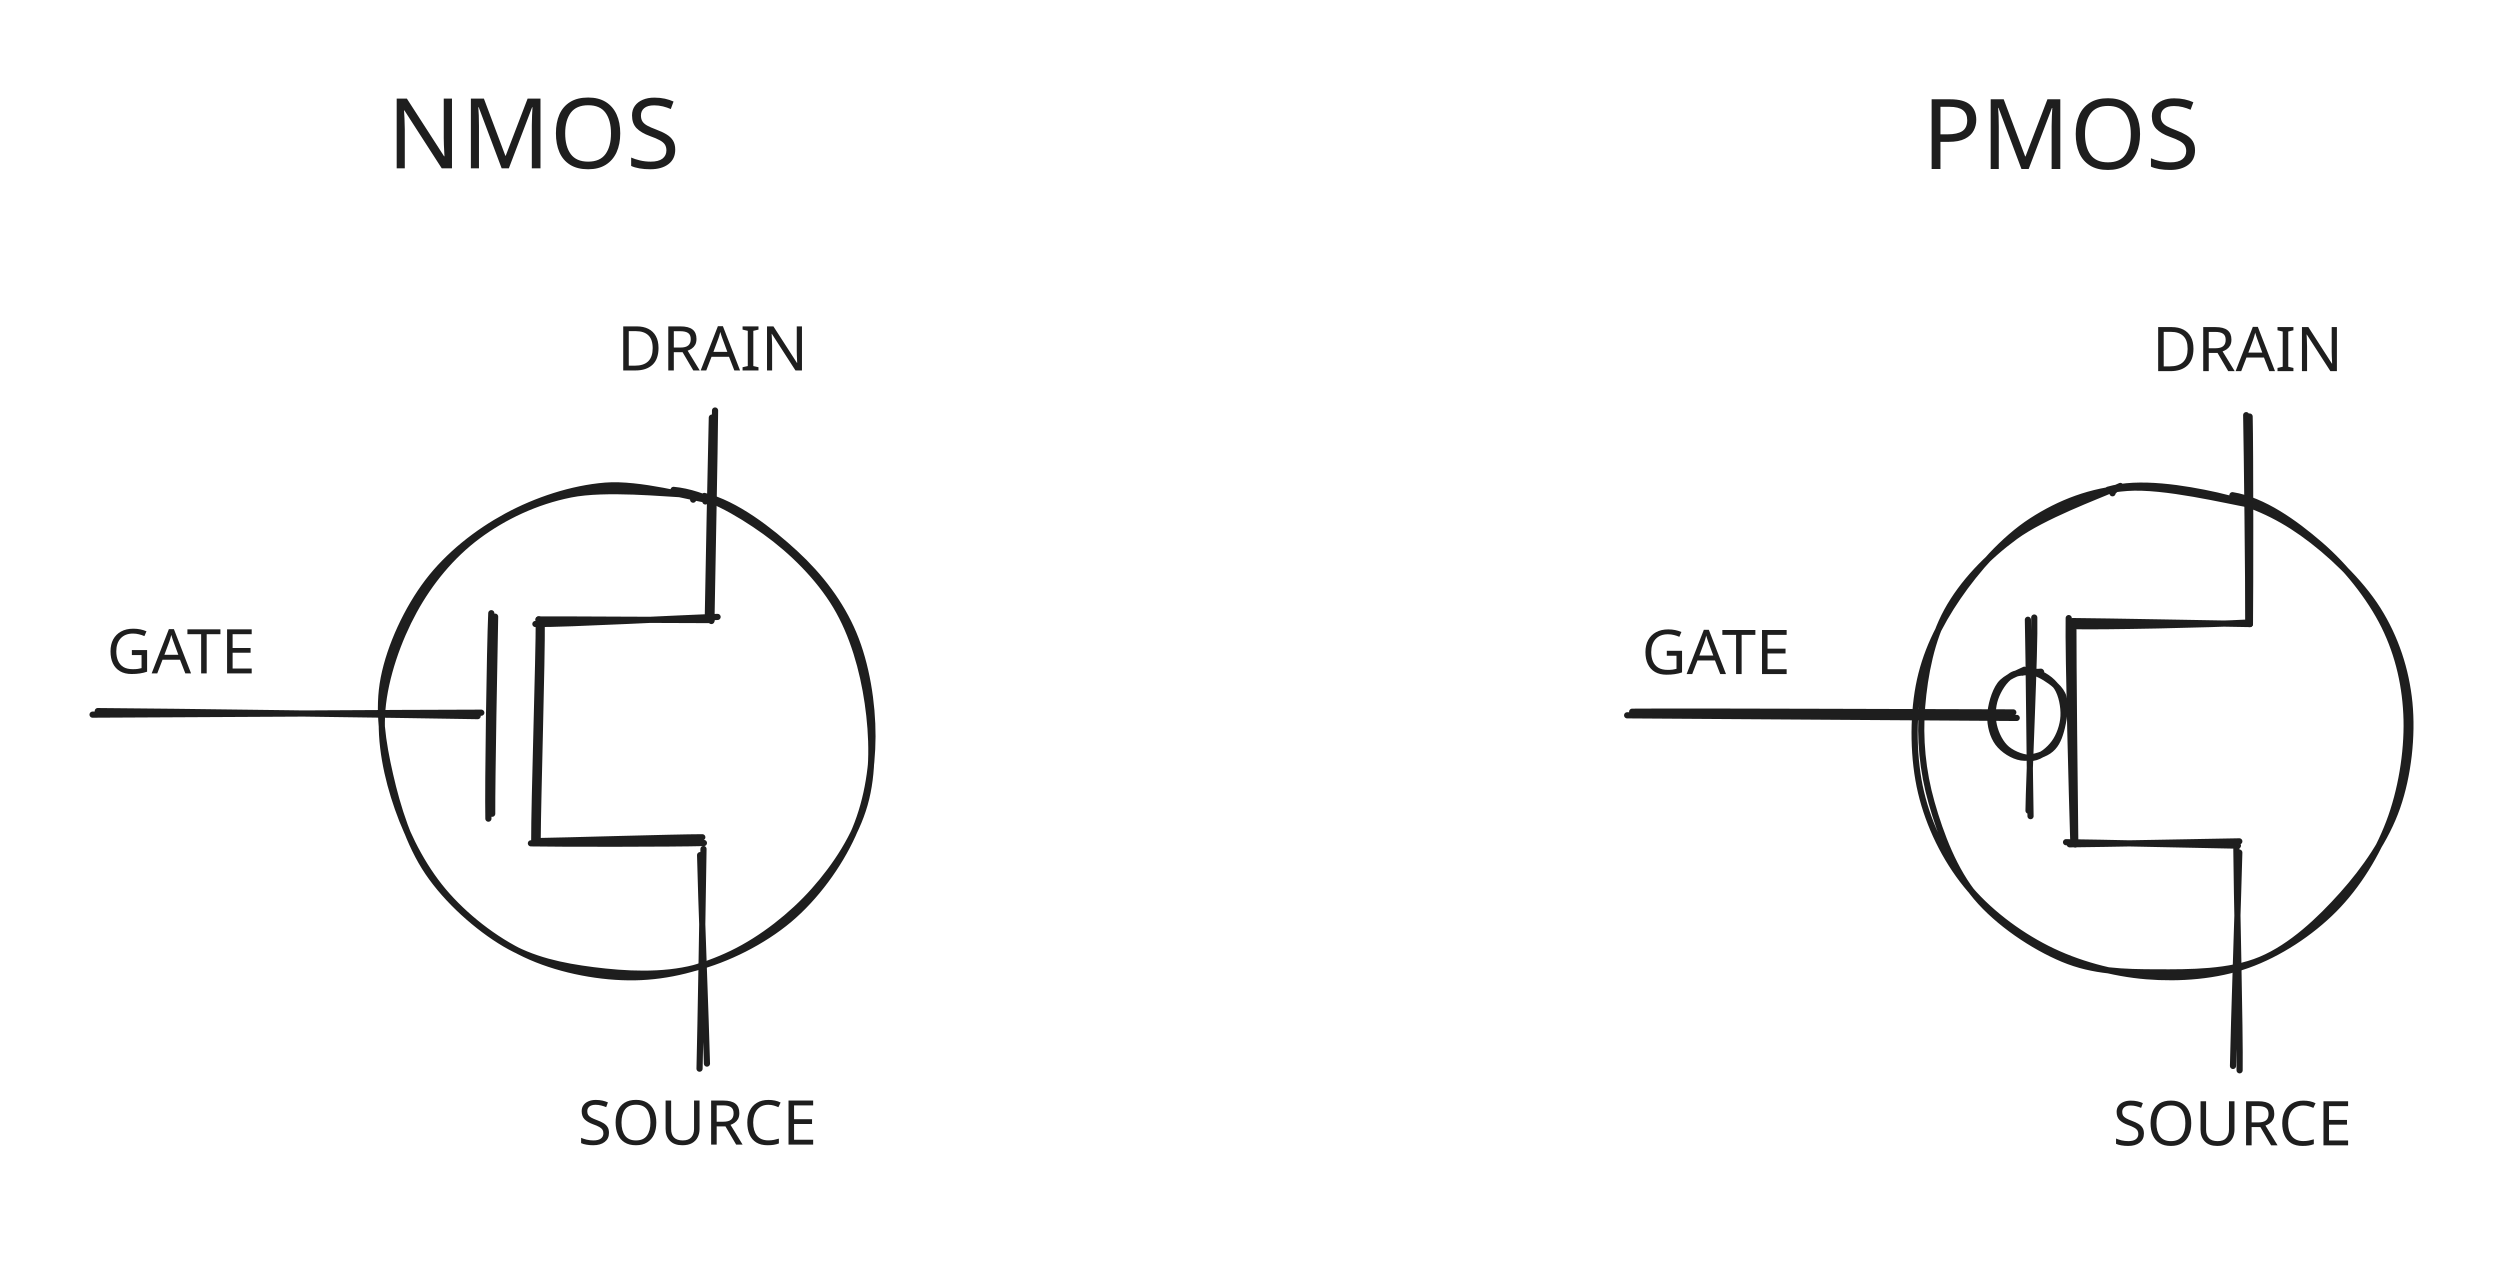
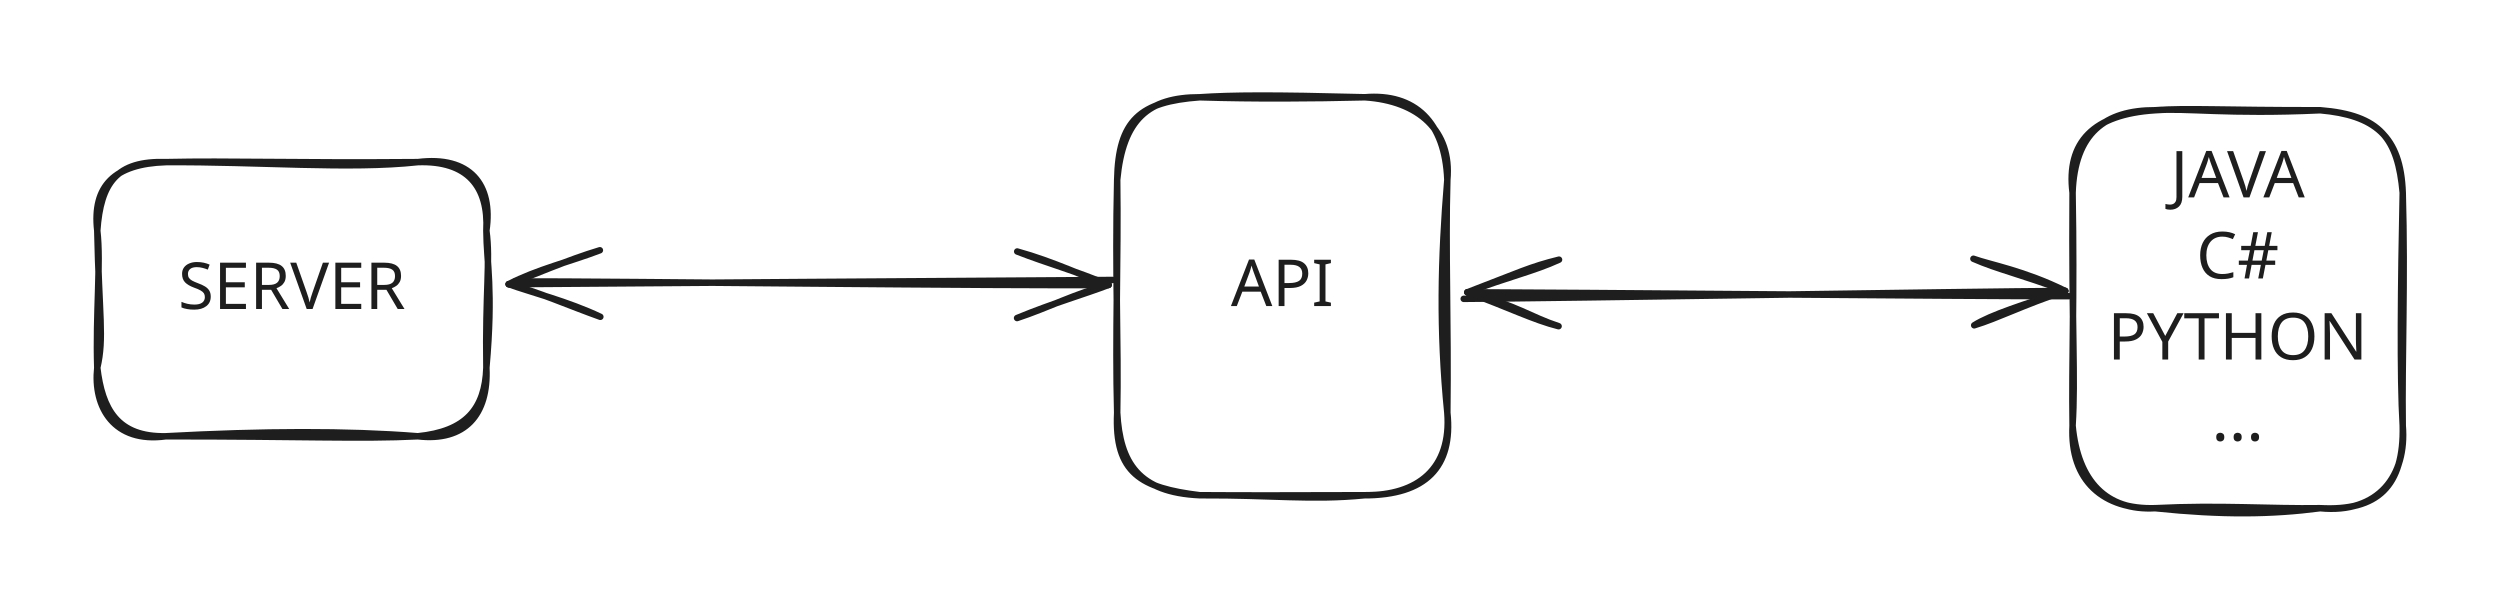
- <svg xmlns="http://www.w3.org/2000/svg" version="1.1" viewBox="0 0 810.261 410.682" width="810.261" height="410.682">
+ <svg xmlns="http://www.w3.org/2000/svg" version="1.1" viewBox="0 0 771.013 186.727" width="771.013" height="186.727">
  
-   eyJ2ZXJzaW9uIjoiMSIsImVuY29kaW5nIjoiYnN0cmluZyIsImNvbXByZXNzZWQiOnRydWUsImVuY29kZWQiOiJ4nO2ca1PiSFx1MDAxN4C/+yss369rtu+X/YZcbl5G8Fx1MDAwMuLoW1tWhFx1MDAwMNGQIISLbu1/35OoJFx1MDAwNIPgXHUwMDAwZmZ0qkbp7qQ73efpc+lcdTAwMTP+2djc3PJcdTAwMWY71tZfm1vWqGY6dr1rXHUwMDBlt/5cYspcdTAwMDdWt2d7LlSR8HPP63drYcuW73d6f/35p9npXHUwMDE4Tdu/9bx7o+a1ny+zXHUwMDFjq225flx1MDAwZlx1MDAxYf5cdTAwMWY+b27+XHUwMDEz/lx1MDAxZu/IcexOz1xum4dcdTAwMTVRT5glXHUwMDBiS55cdTAwMWJ2qiRcdTAwMTOKcC3GXHLs3lx1MDAxZfTlW3WobZhOz4pqgqItUvheO/FcdTAwMGLnXHUwMDFj0+0muzo+PqihYtRpw3acsv/ohEPqefDkUV3P73r31qVd91uvj1x1MDAxZitPu6rr9Zst1+pcdTAwMDWPjselXses2f5jUIbQuNR0m+E9opJcdTAwMTF84lxmXHUwMDFiTFDEiWRaUKrGtcH1RCGDc6pcdTAwMDVcdTAwMTOYKaGwSFxmbNdzvG4wsP9hK/hcdTAwMTdccu3WrN03YXxufdzG75pur2N2Ya2idsOXR8ZcXFx1MDAxYkgjpTBlUnBB+LhJy7KbLX92m55cdTAwMTWuXG6WXHUwMDE4UYU1iVY1XHUwMDE4ROewXHUwMDFlSsff0Vp0zbZ1XHUwMDE4XFzi9lx1MDAxZCc+oW79ZUJfpSiSI/JS8m/0lEH7fEz+olx1MDAxZfqduum/XGZcblx1MDAxMaqRREyRaH5cdTAwMWTbvU9273i1+0i6NmJ9TYk0XFz+pjxcdTAwMTOcJs9MSIFcdTAwMDXl88uze2GzXHUwMDFidPOk979XiofU3z1cdTAwMWVcdTAwMTX3si3PgilDUi65VERKrlx1MDAxMvLMhaExTFx1MDAwM0FQh7hYnTyjafFcdTAwMTXSIJJIxJFUeFp2NSGM6djyZEdyMVxmly0gubFZNbv+ju3WbbeZvMRy6yk1jtnzd7122/ZhXHUwMDE4p57t+slcdTAwMTbhfXPdrjdsWebUXFzAnVPrOsHtXCJVXHUwMDEx/ER/bUbLXHUwMDE2flx1MDAxOP/991x1MDAxZu+3TixvdO1G/PeiPFORLHzlmTLBuaaxre5d/dSvoM63yujp4fhWWm2OTs608zPzXGZcdTAwMGZvYI0obPugpShaIc+wc1BBXHUwMDA1XHUwMDAzo1x1MDAwMGkq39BO0cBflZFcdTAwMTBcdTAwMDQp2PWzqIwwJWJcdTAwMTFl9LsgvZ220Imrf1xmapIsfIVcdTAwMWErrFx1MDAwNJcxLt6Duqx4QVx1MDAwZqunuJ4/Pbu5OFx1MDAxZFx1MDAxNmpcdTAwMDMv21BzTVxmKlx0XHUwMDA2W02AiY3pZ0H9hpKW2IAlIEhIXHUwMDA1tqSOXHUwMDE5xK9Ua1x0YKuMKmrOULQmX1S/2XpqiZdENdGpVFx1MDAxM1BfwaYyv642a65t7lTOWYej8+tzp4V33JOsY/3sLVKGtIxNRlxitVx1MDAxNlx1MDAwNkKKg5QyjFx1MDAxOEIsMawlampmcMZcdTAwMTlcdTAwMTitXHUwMDFhM/SmIzmtqsFsXHUwMDBirFx1MDAwYlx1MDAxMtVkXGJqJWJBiC+oX39SXHUwMDE3OnH1j0Et06Am4EUqylx1MDAxOJpcdTAwMWbq/aJHnsiAXblPuduDRrFeuqrobEMtXHUwMDE4N5DWXGZxolx1MDAwMjlM6GqtXHLY1ZRcdTAwMDQ7XHUwMDFkYVx1MDAxNPdcdTAwMTKXXHUwMDFlIDIwXHUwMDE1SigqwXJcdTAwMTBYIGptxyyHyMtcdTAwMGVjRFx1MDAxYVx1MDAwN3ZcdTAwMTSh7FxyXHUwMDA1XHUwMDBlz1wiiNY4i1xunMAsfpnl0623Zy9/8DO18EvaXHUwMDAxXHUwMDE4TVx1MDAxNo7VOmh0rMlcIiG1/YpcdTAwMWGYXGJcdTAwMTfV9ajculx1MDAxMYPvvVx1MDAxY1x1MDAxYWV7XHUwMDA3YLNdcP68P1CuYFx1MDAwYpZshVx1MDAxYlx1MDAwMOFcdTAwMDZs98E+XHUwMDA0hsS8PjimjFx1MDAwYlx1MDAxOGQmYZdUfcE+3Tp9pVx1MDAxM5f/XHUwMDEw1zTdXFzHRMAuwmJcdTAwMDGS97iuVrXdcK9cdTAwMWZLtUH3KV9s31x1MDAxZdzIfra55lJcdTAwMWHglUiEXGJcdTAwMDbrd8pcdTAwMGKnXHUwMDA2UZhcdTAwMTCNwLxcdTAwMTJ8hVx1MDAwNvtboXJqgLtEXHUwMDE1XHJi9JNG/Fx1MDAwYthcXHNcdTAwMWO4XHUwMDE5WYytXHUwMDExTlx1MDAxNjro+V24nlxml08t8YJcXPvWyH+L61SspZSMSCzmt9dp5c7c731z/YN8jnd3y93+ZbOdbaph11xmY2tcZinFwDyPXHUwMDFl9pnq9bnhXG72cK2lwFpcdTAwMTClUaSAx5S/cX5LMYxd4mVgPVGxXHUwMDEwv5TAsD/Cb8Nz/bL9XHUwMDE0biFoorRgtm3ncWJVQ/lcckzCXFwlvzVRmnPsplx1MDAxYqouqzEp4r5dM51xte91otpcdTAwMWH0YoKq607Pite1m7ZrOpU3e1xm9OPB+IjdiC3KrdmzQu1cdTAwMTlMzYdYnFx1MDAxMVx1MDAxMpNcdTAwMTTcRb5AoNsn+cPrs3zuVFx1MDAxNIuP9ze6SvwzN9swXG40y3lmMs2wXjaLXG5cdTAwMTlKas01RuCtc1x1MDAxYT3NLFx1MDAxNmFEUtOlxMR+gEXN1IdcItpcdTAwMWZisXxycb67Zlx1MDAxYZN9rpTH1NPkIPDAwGteIN2Je/1C1am1R7d3w/4uOT7St4PbjFx1MDAwM4ln2byEpNUuXHUwMDFiSFx1MDAwMWpcdTAwMTiUI3RcdTAwMDVqXHUwMDE4c1x1MDAxMc3AXGYgqcBcdTAwMDS2iZhX8lx0PDIhMI/L6kp53DvPXHUwMDFkltaLY6LLVdKYflxmzFx04oxcYlx1MDAxZDV4N1erua/35F69dPh4ardcdTAwMGXo98uyL7NcciNnky7mXHUwMDA0i5g/V3JcdTAwMDXmmMJ6dSwqYahcdTAwMDBCKiRYn2BcdTAwMTdPs0j15ElDzGp+0ZVcdTAwMDCmRJyLT7Vbg3SgXHUwMDFmtVspXHUwMDBl3TIpNJhcdITpWPLKO6yWiifl9aI62eNcXKSS2aTOSFx1MDAxNOapXHUwMDA3QZJTkGFO54e108g9Xu+3j1x1MDAxZizi7F1XW/u52zOcbViDvFpDg30gXHUwMDExxUopXHUwMDFhTcdrpnCQ9iahXHUwMDA1mLSIrDBcdTAwMGW8nExhXCKDXHUwMDAwrJTRXHUwMDE0ZieAxDXhi4A8U6bT4p9cIjXzPTB+XHUwMDE0jIDMXHUwMDFm/3RY8+5InVx1MDAxY1l7XVdb3fJcdTAwMDP3m72MSzRmwiBYXGLgXHUwMDE3pFx1MDAxYamERHNpYMY0wVxu9n4k5XpcdTAwMDOgs3OFMYFcdTAwMWSaZDKxcFHZjc3qb1x1MDAxNPxcXEmusEyNtiisXHUwMDE4XHUwMDE1SMxcdTAwMWZtKd1cdTAwMTVqbrHR3P6WM1x1MDAwN1x1MDAwM7J/43TqXHUwMDE5P9B4XHUwMDA36CCvkGHARmhKXHUwMDA0JStcdTAwMDT6I8nCXFxcdTAwMDZcdTAwMDaXpL+CPvpdmF5LsnBMfJJeXCJcdTAwMDCNXGJf4FxygGqvkdu7b+bMy2rTad9cdTAwMGLfP1x1MDAxOe1knGqktKE4RUSCd4MkjrpeM9VcdTAwMWbJXHUwMDE2JjB6KmGAX1j/PFivJVtYpr9cdTAwMDNAuVx1MDAwNlx1MDAwN4qy+c3vu4NuXHUwMDBlX2yfP1x1MDAxNLxcdTAwMWXpdWW1dKlcdTAwMDeZ51pcdTAwMTlcYlx1MDAxZZKDxlx1MDAxNjxxTqlBk1OuKJVYS1x1MDAxNnupMVx1MDAwYtnC4duDNDiZ+IL6p4F6LdnCXHUwMDEyJVx1MDAwYsdQM1xyW1xiXuC8c0irtijtXHUwMDE1XHUwMDBip/ygmK/JpyefNzLONGbE4FxuUUJcdTAwMTSXmomErtagySU41DD7SiG2wrfJl5YsTDDRXHUwMDE4UbSEQ9Av1H/9ZGGVesBcdTAwMWEmXHUwMDE1MkTV/DvAiYUvb2uP3Yujo0K+ZdVPLuRDxtOP9GxcdTAwMTecc1x1MDAwM6x0yThXTMvYkU82koWFxlx1MDAwNOmlnOJ8wf5LJVx1MDAwYqtUa52BY1x1MDAwMFx1MDAwZcL8trqHyP7TSfHuYYgvTlx1MDAxYsfF3rAyKmebalxm4mdQJFx1MDAwNZZSakWmfHBqcJh8qqSWXG6snJVh/aFUYUWx5Fx1MDAxOH9F1n5cIqrXkyrM06nGXGZcdTAwMWNwhOc/02XW5UWp7e5cdTAwMTVcdTAwMGaf8kelIzZSravdbGOt2XNkXHKUMaeC6eRcdTAwMWJcdTAwMDBr88E/kiqsXHUwMDE0VVx1MDAwMse/nuszMi4+iu9XpvDrQN9cdTAwMGaHqSBcdTAwMThcdTAwMDb24vwstkjh4soxXHUwMDFk3O63qlXUp2Uvn882i1x1MDAxOKNZrnOQK6xcdTAwMDVFQlxuJJiIXHUwMDFi1tlIXHUwMDE2XHUwMDE2jGJAXHUwMDE4fWpy4npx/NWThUV68j7oYNBcdTAwMWFazo/k49POYfXg4bC3XWh+u8btul1cdTAwMWb6WUdcdTAwMTLPsnpcdTAwMDFUXHUwMDAzcYaQ1kpcdTAwMTNJ6eqQ/FC6MFx1MDAxNlxcS1x1MDAxY3xD2O+D5K+dLyxVsjBcbi5xkES9SMbWkVttVIpnzDzzXHUwMDFiozucc53L68xcdTAwMWZcdTAwMTkxZEhBMFx1MDAxM1xcKYanM4ZcdTAwMDMvVChw9jg0Wl10SUmDUmCRguNPefzYNzVlOJa//JrwoWlcdTAwMThr+tSUYUFcdTAwMDSlceFda8rw6dpThk/XmTKc/t0xXHUwMDFjUSlcdTAwMDWT879sc2VccrfvxKC2WzijJr9E33ZPS2dZx1XMSPBcdTAwMDfv+vm7hVx1MDAwMVwipFx1MDAxOVtdgj95XHUwMDBlXHUwMDFmcFx1MDAwMr29fcJcdTAwMGKaPPjiPUIlUC2UnNKlgktcbtZtJrM4QM0jXHUwMDFkXHUwMDE36bmShTdeQi9bZqdT9uGW46HBo9n1XHUwMDE3tKPbbFxybGu4M3vmN16eIZBGK3zWfzf+/Vx1MDAwZnSSeSsifQ==
+   eyJ2ZXJzaW9uIjoiMSIsImVuY29kaW5nIjoiYnN0cmluZyIsImNvbXByZXNzZWQiOnRydWUsImVuY29kZWQiOiJ4nO1Y21LbSFx1MDAxMH3nK1xczmuYzP2SN3NJIEuIXHUwMDAzxGzYpFKKNdhay5JKklx1MDAwMZPi37cljCXLV1xiZr1VXHUwMDBiVSDN9Gh6uvv06Z5fW7VaPVx1MDAxZEa2/rZWtzdtx/fc2Lmuv87Gr2yceGFcdTAwMDBTNH9PwkHcziW7aVx1MDAxYSVv37xxolxidbz0Z1x1MDAxOPZQO+zfL7O+7dsgTUDwL3iv1X7lf0tcdTAwMWLFtp06Qce3+YJ8qthLq+rgcVx1MDAxOOTbXHUwMDEyo1xixlhKPpbwkj3YLrUuTF86fmKLmWyobj5/2fsy6Oydf3zfvO1eeu3mu4ug2PXS8/3TdOjnWiUhXHUwMDFjvphL0jjs2XPPTbtcdTAwMGZcdTAwMTYojc9bXHUwMDE1h4NON7BJdnoyXHUwMDFlXHIjp+2lw2xcZuPx6L1cdN7WipFcdTAwMWJ440ohTaXCmFx1MDAxMixcdTAwMTRh49lsPeNcZlFNKDWYXHUwMDE4XCJcdTAwMDXmXHUwMDE1xXZDP4wzxV5cdTAwMTGb/Vx1MDAxNqr9dNq9XHUwMDBl6Fx1MDAxN7hjmTR2giRyYnBXIXc9OjKhhWJd63W6aeZcdTAwMWSOXHUwMDA0XHUwMDE3XFxcdTAwMTHYnWNJRbG9zb2guFx1MDAxNlxcm5Je2Z7RoZvHw/fC9LHTt4fZimDg+2X7XHUwMDA17sh+XHUwMDBmcVNEXHUwMDBlXHUwMDFijdxcdTAwMTWHyuT3q1x1MDAxMVeOuonIS+1NcdJSnFxc3J7jd/HF0fHOYOfGO9wz283P2/Wx3N3r2Z+9X8yap5icuT2X2pOd88Og1e87XHUwMDA3k7s87O/EcXhd+u7oqTDLIHKd+3AmXG5TIZRmmojCXHUwMDExvlx1MDAxN/SqNvPDdq9AwFZJ4SnkTZy/XHUwMDA0OjVcdTAwMTd0ylx1MDAxOMqFXHUwMDE0cmXMzbblZmPOXHUwMDE4JJhUhFx1MDAwYsE0q0BOMYRcdTAwMDUzkkvCtdRErlxyckpcIlx1MDAwMVx1MDAwNlx1MDAwN9BcdTAwMTPGVdnoY1x1MDAwME4jjlxiQ0E5zvHvQ25iYlxuW1x1MDAwYsNcdTAwMTQz+ZgwLbRcboP01LvNnFJKONnoO6fv+cNcdKfm8Vx1MDAwYlY83T9p7Z/UJ8ZcdTAwMWK+18liud5cdTAwMDZ9bTxcdTAwMTHmqVx1MDAwN9Q2XHUwMDE26HuuWyafNmzmeIGNXHUwMDBmVyGNMPY6XuD4Z3N0gbPbg1x1MDAwN3dcdTAwMTFUcthPJ7HZbG62hThdyJBUz1x1MDAwMyuFjMxcdTAwMTgk51x1MDAwMjrL0Nq6/nA+XHUwMDE4uupcdTAwMGJcdTAwMGJatLt9tp3e9N5vNlqVoYgpSlxihJzUtMqQ9OVcdTAwMThcdTAwMTJcdTAwMTOkiSZKUmlcdTAwMDQjJVeP8VxuiiBFXHUwMDE1XHUwMDA1gGJcdTAwMGU41YXzXHUwMDFl8MtcdFdGYFOg/b9AmY2Do6Pg8qI33D2JLi9cdTAwMWFnl3/bVvxcdTAwMDKUufC70TmX6vP1Lrnt3jRt46vjhINcdTAwMWbPRsWcXHUwMDE5Tss4X1x1MDAwN1x1MDAxNfN54CZcdTAwMTBhmGiq8crgnu2jjVx1MDAwNremXHUwMDFjSUkydFx1MDAxM6ZcZp/EtqKIcCBhQFXGkWJt0GZcblFcdTAwMDZMzI1cdTAwMTJCi5JcdTAwMWWLmFhcdTAwMGKiXHUwMDA0QFxc/z6Sf4OJIZ+YXHUwMDE3Y+JG83BNNLyEmao0PKHIc3DwfYKYhdC5/CuZXHUwMDEynEi1Ov0uToRcdTAwMWKJUIlcdTAwMDXCxnAsqNbSyFxu/WqMxMtUy0RLxCSTXFxxiVxymH5cdTAwMWGjXHUwMDE4XHUwMDE5bLDWo3J6XHUwMDFhslx1MDAxMk6DXHKla2lX6XLuXUg3mLInldRJ6sTpjlx1MDAxN7he0JlUbHQ3s0qdm0O/Pci03MaIYEiEUoFKXHUwMDFjY0JcdTAwMTgtiXWcKKvKXHUwMDEwVDlcbqypoPhcdTAwMTJTJ7eBu1xco8WQL2mEXHUwMDEx1lx1MDAwMozEmZZKYih5zZRCZEpcdTAwMDffSdLdsN/3UjB0M/SCtGrQ3HKNXGb4Xeu4M7JcdTAwMDBcdTAwMWNj0XSUfXSyqCqealx1MDAwNZDyl/Hz99czpefGd/azPVx1MDAxNdrF57bK/5/UYpRaualcdTAwMTRHoFYt31xyLUtxRztcdTAwMDd/NHiyb9L+0dXQPT77U+5ebXaKI1grhGlWl0N+IExXylx1MDAxMKryXHUwMDE2Q2V1u2C0qtjGdVx1MDAxOJpRyCWaP0Nd8oJcdTAwMWTGx9T8uG1/SuhcdTAwMDXpek4rXHUwMDBlekmDbEonIOj6L+XoPFx1MDAxMEJjS5mAtLD6TfhsY244XG6NRoZgiVx01Fx1MDAxMpxcYj2JQqZcdTAwMTHEvMFcdTAwMTLqdKmxXFzjvZxGXHUwMDE4ulx1MDAwMUA6XHUwMDE0XHUwMDBis+/lysd5gJ1kXHUwMDE4xI38Vy/mwHT05dqBXHUwMDBmjVbjW7D76lvQ/Hp28On4W4BcdTAwMTBaU4OwhFiqXHLCXHUwMDEy1VZqXHUwMDE5XGZ9WstAyPy2XHUwMDFlWnpgXHUwMDEx/VxiLC/ObVx1MDAxYollbVxmUlxcK8VcdTAwMDVcdTAwMTSJULNUmlx1MDAwNlx1MDAwZU1cdTAwMDPHXHUwMDA0UJZltjU29s/RNFx1MDAxMColJJxSft6gpuGRd1SPbVx1MDAxYVx1MDAxZVOiY2qMJFC4cGK0wtzoktx9kS7A71CXKFxyaVxcYoiSpzVcdTAwMGWLU8H/jcOTXHUwMDFhh63RXHUwMDA2dSeKTlOIs7FcdTAwMDMg3j13xFxyhVx1MDAxOepXnr3eWYzHrZFZsyRlc1x1MDAwMNxt3f1cdTAwMDPIjvQtIn0=
  <defs>
    <style class="style-fonts">
      @font-face {
        font-family: "Virgil";
        src: url("https://unpkg.com/@excalidraw/excalidraw@undefined/dist/excalidraw-assets/Virgil.woff2");
      }
      @font-face {
        font-family: "Cascadia";
        src: url("https://unpkg.com/@excalidraw/excalidraw@undefined/dist/excalidraw-assets/Cascadia.woff2");
      }
      @font-face {
        font-family: "Assistant";
        src: url("https://unpkg.com/@excalidraw/excalidraw@undefined/dist/excalidraw-assets/Assistant-Regular.woff2");
      }
    </style>
  </defs>
-   <rect x="0" y="0" width="810.261" height="410.682" fill="transparent" />
-   <g stroke-linecap="round" transform="translate(123.6891 157.2727) rotate(0 79.54544 79.54544)">
-     <path d="M94.62 1.5 C104.65 2.43, 115.47 8.73, 124.24 15 C133.01 21.28, 141.68 29.89, 147.23 39.15 C152.78 48.42, 156 59.88, 157.55 70.59 C159.1 81.31, 159.45 93.32, 156.54 103.45 C153.64 113.58, 147.29 123.34, 140.13 131.39 C132.98 139.44, 123.3 147.06, 113.62 151.74 C103.94 156.42, 92.94 159.27, 82.07 159.46 C71.2 159.65, 58.53 157.29, 48.41 152.89 C38.29 148.5, 28.54 141.11, 21.35 133.09 C14.15 125.06, 8.77 114.8, 5.25 104.75 C1.73 94.71, -0.64 83.49, 0.23 72.81 C1.11 62.14, 5.36 50.09, 10.52 40.69 C15.67 31.3, 22.71 22.74, 31.16 16.46 C39.62 10.17, 50.02 5.22, 61.26 2.98 C72.49 0.73, 91.97 2.72, 98.59 3.01 C105.21 3.29, 101.56 3.52, 100.96 4.67 M104.59 3.47 C114.71 5.91, 126.02 14.66, 134.08 22.1 C142.13 29.53, 148.78 38.22, 152.94 48.11 C157.11 58, 159.12 70.56, 159.08 81.44 C159.03 92.31, 157.16 103.47, 152.67 113.35 C148.18 123.24, 140.65 133.57, 132.12 140.75 C123.6 147.92, 112.09 153.68, 101.51 156.42 C90.93 159.16, 78.9 158.48, 68.64 157.18 C58.38 155.87, 48.86 153.89, 39.93 148.61 C31 143.33, 21.25 134.64, 15.05 125.51 C8.86 116.39, 5.13 104.37, 2.74 93.86 C0.34 83.35, -1.34 72.88, 0.69 62.46 C2.73 52.04, 8.31 40.06, 14.94 31.33 C21.58 22.59, 30.91 15.24, 40.51 10.04 C50.1 4.84, 61.66 1.01, 72.52 0.13 C83.38 -0.75, 100.26 3.92, 105.66 4.77 C111.06 5.63, 105.42 3.97, 104.92 5.25" stroke="#1e1e1e" stroke-width="2" fill="none" />
+   <rect x="0" y="0" width="771.013" height="186.727" fill="transparent" />
+   <g stroke-linecap="round" transform="translate(30 50) rotate(0 60 42.27274)">
+     <path d="M21.14 0 C49.88 -0.19, 77.81 2.3, 98.86 0 M21.14 0 C41.18 -0.44, 59.89 0.32, 98.86 0 M98.86 0 C114.16 -0.54, 120.73 7.5, 120 21.14 M98.86 0 C114.91 -2.01, 122.12 6.86, 120 21.14 M120 21.14 C120.06 31.21, 122.18 39.13, 120 63.41 M120 21.14 C121.28 30.32, 119.64 40.23, 120 63.41 M120 63.41 C120.71 77.94, 113.33 86.23, 98.86 84.55 M120 63.41 C119.57 76.15, 113.64 83.06, 98.86 84.55 M98.86 84.55 C77.17 82.82, 50.95 82.94, 21.14 84.55 M98.86 84.55 C81.25 85.43, 62.89 84.53, 21.14 84.55 M21.14 84.55 C6.18 84.86, 1.5 76.14, 0 63.41 M21.14 84.55 C5.21 86.76, -1.32 75.61, 0 63.41 M0 63.41 C2.16 54.19, 0.54 47.48, 0 21.14 M0 63.41 C-0.54 46.92, 1.18 31.14, 0 21.14 M0 21.14 C1.04 6.32, 6 -0.48, 21.14 0 M0 21.14 C-1.57 7.31, 5.31 0.52, 21.14 0" stroke="#1e1e1e" stroke-width="2" fill="none" />
+   </g>
+   <g transform="translate(51.71001 79.77274) rotate(0 38.28999 12.5)">
+     <text x="38.29" y="0" font-family="Virgil, Segoe UI Emoji" font-size="20px" fill="#1e1e1e" text-anchor="middle" style="white-space: pre;" direction="ltr" dominant-baseline="text-before-edge">SERVER</text>
+   </g>
+   <g stroke-linecap="round" transform="translate(344.5454 30) rotate(0 50.90909 61.36363)">
+     <path d="M25.45 0 C42.3 0.52, 59.69 0.4, 76.36 0 M25.45 0 C35.45 -0.66, 47.57 -0.75, 76.36 0 M76.36 0 C91.8 -1.3, 101.12 7.59, 101.82 25.45 M76.36 0 C93.04 1.07, 103.2 10.38, 101.82 25.45 M101.82 25.45 C99.79 50.03, 99.29 71.83, 101.82 97.27 M101.82 25.45 C101.2 46.84, 102.16 69.54, 101.82 97.27 M101.82 97.27 C103.62 114.05, 95.06 122.72, 76.36 122.73 M101.82 97.27 C103.17 114.6, 92.65 122.89, 76.36 122.73 M76.36 122.73 C59.79 124.36, 47.84 122.62, 25.45 122.73 M76.36 122.73 C58.36 122.77, 37.97 122.85, 25.45 122.73 M25.45 122.73 C6.53 121.86, 0.85 112.77, 0 97.27 M25.45 122.73 C7.37 120.51, -0.89 116.01, 0 97.27 M0 97.27 C-0.65 73.33, 0.35 50.12, 0 25.45 M0 97.27 C0.43 75.9, -0.7 54.92, 0 25.45 M0 25.45 C1.74 6.71, 9.67 0.01, 25.45 0 M0 25.45 C0.37 7.08, 6.94 1.34, 25.45 0" stroke="#1e1e1e" stroke-width="2" fill="none" />
+   </g>
+   <g transform="translate(376.8345 78.86363) rotate(0 18.61999 12.5)">
+     <text x="18.62" y="0" font-family="Virgil, Segoe UI Emoji" font-size="20px" fill="#1e1e1e" text-anchor="middle" style="white-space: pre;" direction="ltr" dominant-baseline="text-before-edge">API</text>
  </g>
  <g stroke-linecap="round">
-     <g transform="translate(230.9618 133.6364) rotate(0 0 33.63635)">
-       <path d="M0.79 -0.59 C0.73 10.69, -0.22 56.14, -0.39 67.63 M-0.25 1.71 C-0.5 12.62, -1.4 54.89, -1.54 65.69" stroke="#1e1e1e" stroke-width="2" fill="none" />
+     <g transform="translate(157.2727 87.27274) rotate(0 93.18182 -0.4545441)">
+       <path d="M-0.39 0.37 C30.43 0.15, 154.7 -0.78, 185.83 -0.93 M1.61 -0.48 C32.14 -0.54, 153.93 0.96, 184.61 0.6" stroke="#1e1e1e" stroke-width="2" fill="none" />
+     </g>
+     <g transform="translate(157.2727 87.27274) rotate(0 93.18182 -0.4545441)">
+       <path d="M27.73 -10.09 C17.78 -7.12, 6.54 -2.19, -0.39 0.37 M27.73 -10.09 C18.46 -6.54, 8.36 -4.18, -0.39 0.37" stroke="#1e1e1e" stroke-width="2" fill="none" />
+     </g>
+     <g transform="translate(157.2727 87.27274) rotate(0 93.18182 -0.4545441)">
+       <path d="M27.87 10.43 C17.81 5.66, 6.51 2.87, -0.39 0.37 M27.87 10.43 C18.58 7.13, 8.43 2.64, -0.39 0.37" stroke="#1e1e1e" stroke-width="2" fill="none" />
+     </g>
+     <g transform="translate(157.2727 87.27274) rotate(0 93.18182 -0.4545441)">
+       <path d="M156.4 10.81 C167.61 6.17, 177.59 3.32, 184.61 0.6 M156.4 10.81 C165.95 7.67, 174.64 3.13, 184.61 0.6" stroke="#1e1e1e" stroke-width="2" fill="none" />
+     </g>
+     <g transform="translate(157.2727 87.27274) rotate(0 93.18182 -0.4545441)">
+       <path d="M156.44 -9.71 C167.7 -6.62, 177.67 -1.73, 184.61 0.6 M156.44 -9.71 C165.96 -6, 174.64 -3.69, 184.61 0.6" stroke="#1e1e1e" stroke-width="2" fill="none" />
    </g>
  </g>
  <mask />
+   <g stroke-linecap="round" transform="translate(639.1948 34.00005) rotate(0 50.90909 61.36363)">
+     <path d="M25.45 0 C35.04 -0.79, 47.46 1.32, 76.36 0 M25.45 0 C35.37 -0.74, 46.49 0.04, 76.36 0 M76.36 0 C93 1.48, 101.22 7.82, 101.82 25.45 M76.36 0 C95.03 1.49, 100.32 8.84, 101.82 25.45 M101.82 25.45 C102.62 52.67, 101.54 76.81, 101.82 97.27 M101.82 25.45 C101.24 53.32, 100.9 82.24, 101.82 97.27 M101.82 97.27 C102.27 116.08, 94.04 123.68, 76.36 122.73 M101.82 97.27 C103.12 112.63, 94.41 124.51, 76.36 122.73 M76.36 122.73 C61.53 124.68, 46.15 124.89, 25.45 122.73 M76.36 122.73 C61.09 122.98, 45.37 121.72, 25.45 122.73 M25.45 122.73 C9.67 123.23, -0.9 114.41, 0 97.27 M25.45 122.73 C10.56 123.55, 1.62 114.59, 0 97.27 M0 97.27 C0.93 82.34, -0.28 68.38, 0 25.45 M0 97.27 C-0.3 77.18, 0.58 58.66, 0 25.45 M0 25.45 C0.64 6.98, 10.09 -0.03, 25.45 0 M0 25.45 C-1.96 9.82, 6.4 1.22, 25.45 0" stroke="#1e1e1e" stroke-width="2" fill="none" />
+   </g>
+   <g transform="translate(651.0839 45.36368) rotate(0 39.01997 50)">
+     <text x="39.02" y="0" font-family="Virgil, Segoe UI Emoji" font-size="20px" fill="#1e1e1e" text-anchor="middle" style="white-space: pre;" direction="ltr" dominant-baseline="text-before-edge">JAVA</text>
+     <text x="39.02" y="25" font-family="Virgil, Segoe UI Emoji" font-size="20px" fill="#1e1e1e" text-anchor="middle" style="white-space: pre;" direction="ltr" dominant-baseline="text-before-edge">C#</text>
+     <text x="39.02" y="50" font-family="Virgil, Segoe UI Emoji" font-size="20px" fill="#1e1e1e" text-anchor="middle" style="white-space: pre;" direction="ltr" dominant-baseline="text-before-edge">PYTHON</text>
+     <text x="39.02" y="75" font-family="Virgil, Segoe UI Emoji" font-size="20px" fill="#1e1e1e" text-anchor="middle" style="white-space: pre;" direction="ltr" dominant-baseline="text-before-edge">...</text>
+   </g>
  <g stroke-linecap="round">
-     <g transform="translate(230.9618 200.9091) rotate(0 -28.18182 0)">
-       <path d="M-0.39 0.06 C-9.65 0.08, -47.15 -0.18, -56.45 -0.14 M1.61 -0.96 C-7.75 -0.72, -47.69 1.47, -57.44 1.33" stroke="#1e1e1e" stroke-width="2" fill="none" />
+     <g transform="translate(451.9221 91.27278) rotate(0 93.18182 -0.4545441)">
+       <path d="M0.63 -1.13 C31.75 -1.05, 155.25 0.09, 186.09 0.07 M-0.5 0.89 C30.5 0.69, 154.16 -1.37, 185 -1.55" stroke="#1e1e1e" stroke-width="2" fill="none" />
+     </g>
+     <g transform="translate(451.9221 91.27278) rotate(0 93.18182 -0.4545441)">
+       <path d="M28.89 -11.19 C19.99 -9.01, 16.5 -7.19, 0.63 -1.13 M28.89 -11.19 C21.17 -7.63, 13.47 -6.01, 0.63 -1.13" stroke="#1e1e1e" stroke-width="2" fill="none" />
+     </g>
+     <g transform="translate(451.9221 91.27278) rotate(0 93.18182 -0.4545441)">
+       <path d="M28.75 9.33 C19.95 6.44, 16.5 3.17, 0.63 -1.13 M28.75 9.33 C21.05 7.4, 13.39 3.52, 0.63 -1.13" stroke="#1e1e1e" stroke-width="2" fill="none" />
+     </g>
+     <g transform="translate(451.9221 91.27278) rotate(0 93.18182 -0.4545441)">
+       <path d="M156.93 9.05 C162.03 5.83, 172.48 2.53, 185 -1.55 M156.93 9.05 C164.27 6.83, 171.65 2.92, 185 -1.55" stroke="#1e1e1e" stroke-width="2" fill="none" />
+     </g>
+     <g transform="translate(451.9221 91.27278) rotate(0 93.18182 -0.4545441)">
+       <path d="M156.69 -11.47 C161.78 -9.62, 172.28 -7.84, 185 -1.55 M156.69 -11.47 C164.11 -8.2, 171.55 -6.62, 185 -1.55" stroke="#1e1e1e" stroke-width="2" fill="none" />
    </g>
  </g>
  <mask />
-   <g stroke-linecap="round">
-     <g transform="translate(174.5981 200.9091) rotate(0 0 35.9091)">
-       <path d="M0.98 0.59 C1.11 12.47, -0.29 58.94, -0.33 70.65 M0.03 -0.15 C0.07 11.89, -1.5 59.61, -1.45 71.57" stroke="#1e1e1e" stroke-width="2" fill="none" />
-     </g>
-   </g>
-   <mask />
-   <g stroke-linecap="round">
-     <g transform="translate(172.78 272.7273) rotate(0 27.27274 0)">
-       <path d="M-0.71 0.6 C8.34 0.79, 46.02 0.77, 55.36 0.49 M1.12 -0.12 C9.99 -0.25, 45.86 -1.35, 54.84 -1.37" stroke="#1e1e1e" stroke-width="2" fill="none" />
-     </g>
-   </g>
-   <mask />
-   <g stroke-linecap="round">
-     <g transform="translate(227.3254 276.3636) rotate(0 -5.684341886080802e-14 34.54546)">
-       <path d="M0.68 -1.2 C0.52 10.41, -0.29 58.23, -0.6 70 M-0.42 0.79 C-0.22 12.04, 1.54 56.67, 1.8 68.35" stroke="#1e1e1e" stroke-width="2" fill="none" />
-     </g>
-   </g>
-   <mask />
-   <g stroke-linecap="round">
-     <g transform="translate(30.96177 231.8182) rotate(0 62.72726 0)">
-       <path d="M-0.96 -0.2 C19.82 -0.26, 104.09 -0.82, 125.03 -0.83 M0.73 -1.35 C21.29 -1.23, 102.79 -0.11, 123.85 0.28" stroke="#1e1e1e" stroke-width="2" fill="none" />
-     </g>
-   </g>
-   <mask />
-   <g stroke-linecap="round">
-     <g transform="translate(160.0527 200) rotate(0 0 31.81819)">
-       <path d="M0.42 -0.14 C0.19 10.67, -0.59 52.98, -0.53 63.74 M-0.82 -1.26 C-1.32 9.86, -1.97 54.71, -1.76 65.33" stroke="#1e1e1e" stroke-width="2" fill="none" />
-     </g>
-   </g>
-   <mask />
-   <g transform="translate(34.59816 202.7273) rotate(0 29.22999 12.5)">
-     <text x="0" y="0" font-family="Virgil, Segoe UI Emoji" font-size="20px" fill="#1e1e1e" text-anchor="start" style="white-space: pre;" direction="ltr" dominant-baseline="text-before-edge">GATE</text>
-   </g>
-   <g transform="translate(187.3254 355.4545) rotate(0 40.43998 12.5)">
-     <text x="0" y="0" font-family="Virgil, Segoe UI Emoji" font-size="20px" fill="#1e1e1e" text-anchor="start" style="white-space: pre;" direction="ltr" dominant-baseline="text-before-edge">SOURCE</text>
-   </g>
-   <g transform="translate(200.0527 104.5454) rotate(0 33.02998 12.5)">
-     <text x="0" y="0" font-family="Virgil, Segoe UI Emoji" font-size="20px" fill="#1e1e1e" text-anchor="start" style="white-space: pre;" direction="ltr" dominant-baseline="text-before-edge">DRAIN</text>
-   </g>
-   <g transform="translate(125.5072 30) rotate(0 43.40508 19.77274)">
-     <text x="0" y="0" font-family="Virgil, Segoe UI Emoji" font-size="31.636px" fill="#1e1e1e" text-anchor="start" style="white-space: pre;" direction="ltr" dominant-baseline="text-before-edge">NMOS</text>
-   </g>
-   <g stroke-linecap="round" transform="translate(621.17 157.5) rotate(0 79.54544 79.54544)">
-     <path d="M102.37 3 C112.41 4.62, 122.57 11.95, 130.78 19.03 C138.98 26.1, 146.93 35.97, 151.6 45.44 C156.27 54.91, 158.56 65.22, 158.82 75.83 C159.07 86.43, 157.05 98.85, 153.14 109.08 C149.23 119.31, 142.99 129.52, 135.36 137.21 C127.73 144.91, 117.47 151.64, 107.33 155.26 C97.19 158.87, 85.36 159.79, 74.52 158.9 C63.68 158.02, 52.03 154.88, 42.28 149.93 C32.54 144.99, 22.85 137.65, 16.05 129.22 C9.24 120.79, 4 110.08, 1.45 99.34 C-1.11 88.61, -1.27 75.36, 0.72 64.81 C2.71 54.26, 7.28 44.97, 13.38 36.05 C19.48 27.14, 28.17 17.22, 37.32 11.32 C46.47 5.42, 56.49 1.5, 68.29 0.63 C80.1 -0.25, 100.6 4.77, 108.16 6.08 C115.72 7.38, 114.18 7.48, 113.63 8.46 M62.05 1.22 C71.89 -1.68, 86.83 0.75, 97.33 3.09 C107.83 5.43, 116.36 9.12, 125.05 15.28 C133.74 21.44, 143.69 30.86, 149.47 40.03 C155.25 49.2, 158.67 59.6, 159.72 70.29 C160.77 80.97, 159.38 93.78, 155.76 104.15 C152.14 114.51, 145.38 124.23, 138 132.47 C130.63 140.7, 121.55 149.34, 111.52 153.54 C101.49 157.74, 88.51 157.69, 77.84 157.65 C67.17 157.62, 57.25 157.4, 47.5 153.33 C37.74 149.26, 26.44 141.68, 19.33 133.23 C12.22 124.78, 7.78 112.92, 4.86 102.64 C1.94 92.36, 0.96 81.91, 1.79 71.56 C2.63 61.21, 4.82 49.74, 9.85 40.55 C14.88 31.35, 22.95 23, 31.96 16.4 C40.97 9.8, 58.64 3.28, 63.9 0.94 C69.15 -1.4, 63.48 1.12, 63.5 2.38" stroke="#1e1e1e" stroke-width="2" fill="none" />
-   </g>
-   <g stroke-linecap="round">
-     <g transform="translate(728.4427 133.8637) rotate(0 0 33.63635)">
-       <path d="M0.67 1.14 C0.92 12.44, 0.89 57.34, 0.77 68.39 M-0.44 0.69 C-0.22 11.63, 0.3 55.5, 0.22 66.86" stroke="#1e1e1e" stroke-width="2" fill="none" />
-     </g>
-   </g>
-   <mask />
-   <g stroke-linecap="round">
-     <g transform="translate(728.4427 201.1364) rotate(0 -28.18182 0)">
-       <path d="M0.77 1.12 C-8.75 0.96, -47.02 0.23, -56.45 0.16 M-0.29 0.66 C-10.04 1.23, -48.11 2.1, -57.45 1.77" stroke="#1e1e1e" stroke-width="2" fill="none" />
-     </g>
-   </g>
-   <mask />
-   <g stroke-linecap="round">
-     <g transform="translate(672.079 201.1364) rotate(0 0 35.9091)">
-       <path d="M-0.09 0.16 C-0.13 12.05, 0.35 60.61, 0.53 72.51 M-1.6 -0.81 C-1.81 11.26, -0.53 58.49, -0.14 70.75" stroke="#1e1e1e" stroke-width="2" fill="none" />
-     </g>
-   </g>
-   <mask />
-   <g stroke-linecap="round">
-     <g transform="translate(670.2609 272.9546) rotate(0 27.27274 0)">
-       <path d="M0.53 0.69 C9.79 0.62, 46.68 -0.12, 55.51 -0.27 M-0.65 0.01 C8.55 0.1, 45.66 0.96, 55.06 1.12" stroke="#1e1e1e" stroke-width="2" fill="none" />
-     </g>
-   </g>
-   <mask />
-   <g stroke-linecap="round">
-     <g transform="translate(724.8063 276.5909) rotate(0 0 34.54546)">
-       <path d="M0.96 -0.27 C0.69 11.09, -0.88 57.21, -1.08 68.88 M0.01 -1.46 C0.05 10.03, 1.26 58.78, 1.06 70.3" stroke="#1e1e1e" stroke-width="2" fill="none" />
-     </g>
-   </g>
-   <mask />
-   <g stroke-linecap="round">
-     <g transform="translate(528.4427 232.0455) rotate(0 62.72726 0)">
-       <path d="M-1.08 -0.21 C19.62 -0.06, 103.99 0.49, 125.18 0.64 M0.55 -1.37 C20.99 -1.54, 103.25 -1.16, 124.08 -1.15" stroke="#1e1e1e" stroke-width="2" fill="none" />
-     </g>
-   </g>
-   <mask />
-   <g stroke-linecap="round">
-     <g transform="translate(657.5336 200.2273) rotate(0 0 31.81819)">
-       <path d="M-0.28 0.64 C0 11.39, 0.33 53.69, 0.57 64.29 M1.78 -0.08 C2.04 10.35, 0.05 52.14, -0.08 62.51" stroke="#1e1e1e" stroke-width="2" fill="none" />
-     </g>
-   </g>
-   <mask />
-   <g transform="translate(532.0791 202.9546) rotate(0 29.22999 12.5)">
-     <text x="0" y="0" font-family="Virgil, Segoe UI Emoji" font-size="20px" fill="#1e1e1e" text-anchor="start" style="white-space: pre;" direction="ltr" dominant-baseline="text-before-edge">GATE</text>
-   </g>
-   <g transform="translate(684.8063 355.6818) rotate(0 40.43998 12.5)">
-     <text x="0" y="0" font-family="Virgil, Segoe UI Emoji" font-size="20px" fill="#1e1e1e" text-anchor="start" style="white-space: pre;" direction="ltr" dominant-baseline="text-before-edge">SOURCE</text>
-   </g>
-   <g transform="translate(697.5336 104.7728) rotate(0 33.02998 12.5)">
-     <text x="0" y="0" font-family="Virgil, Segoe UI Emoji" font-size="20px" fill="#1e1e1e" text-anchor="start" style="white-space: pre;" direction="ltr" dominant-baseline="text-before-edge">DRAIN</text>
-   </g>
-   <g transform="translate(622.9882 30.22731) rotate(0 43.66521 19.77274)">
-     <text x="0" y="0" font-family="Virgil, Segoe UI Emoji" font-size="31.636px" fill="#1e1e1e" text-anchor="start" style="white-space: pre;" direction="ltr" dominant-baseline="text-before-edge">PMOS</text>
-   </g>
-   <g stroke-linecap="round" transform="translate(645.5072 217.2727) rotate(0 11.81818 14.09091)">
-     <path d="M14.03 0.53 C16.43 1.03, 19.63 3.15, 21.17 5.53 C22.71 7.92, 23.44 11.86, 23.29 14.85 C23.14 17.84, 21.94 21.24, 20.29 23.49 C18.64 25.74, 15.94 27.99, 13.4 28.33 C10.85 28.67, 7.12 27.27, 5.01 25.54 C2.9 23.81, 1.37 20.7, 0.74 17.94 C0.1 15.19, 0.22 11.73, 1.18 9.01 C2.13 6.29, 4.11 3.04, 6.46 1.62 C8.81 0.2, 13.75 0.62, 15.27 0.48 C16.78 0.34, 15.58 0.51, 15.54 0.76 M9.97 0.37 C12.14 -0.1, 15.12 1, 17.34 2.39 C19.57 3.78, 22.46 5.85, 23.32 8.72 C24.17 11.59, 23.28 16.7, 22.47 19.6 C21.66 22.51, 20.59 24.7, 18.44 26.14 C16.29 27.58, 12.33 28.66, 9.6 28.22 C6.86 27.79, 3.72 25.78, 2.04 23.52 C0.37 21.27, -0.55 17.84, -0.44 14.69 C-0.34 11.55, 0.89 7.11, 2.68 4.65 C4.46 2.19, 9.08 0.6, 10.29 -0.05 C11.49 -0.7, 10.03 0.51, 9.93 0.75" stroke="#1e1e1e" stroke-width="2" fill="none" />
-   </g>
</svg>
